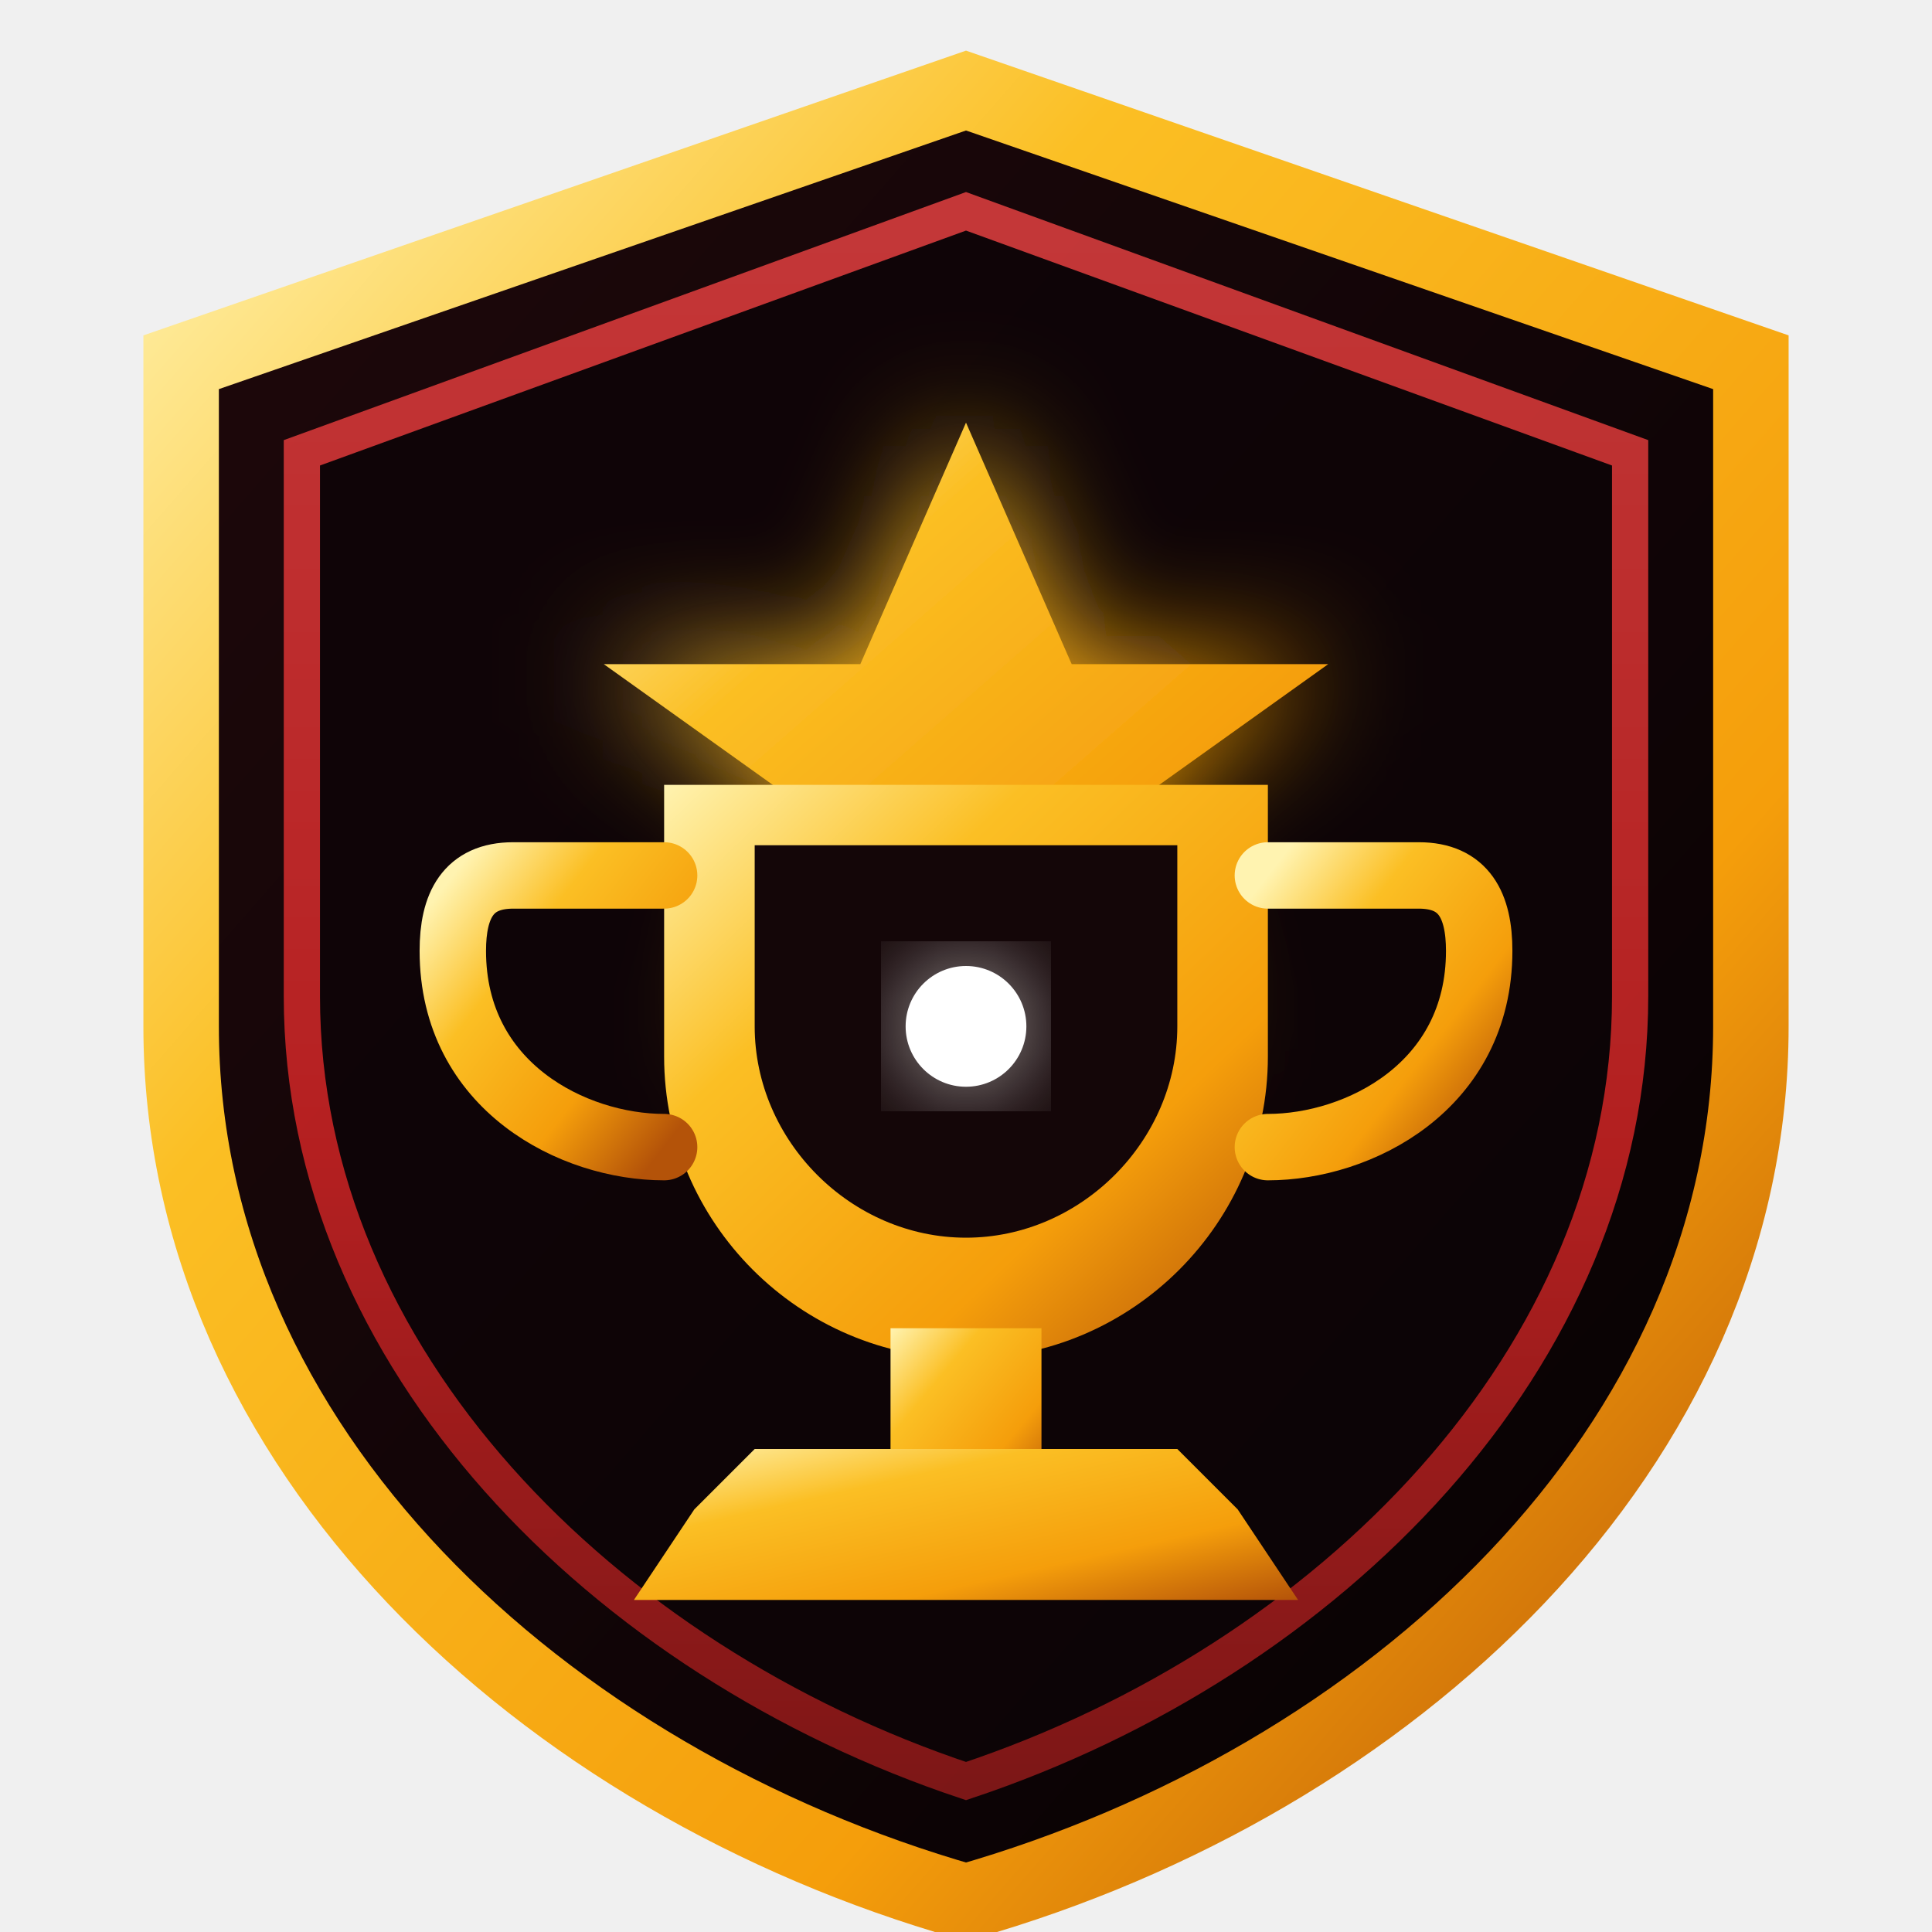
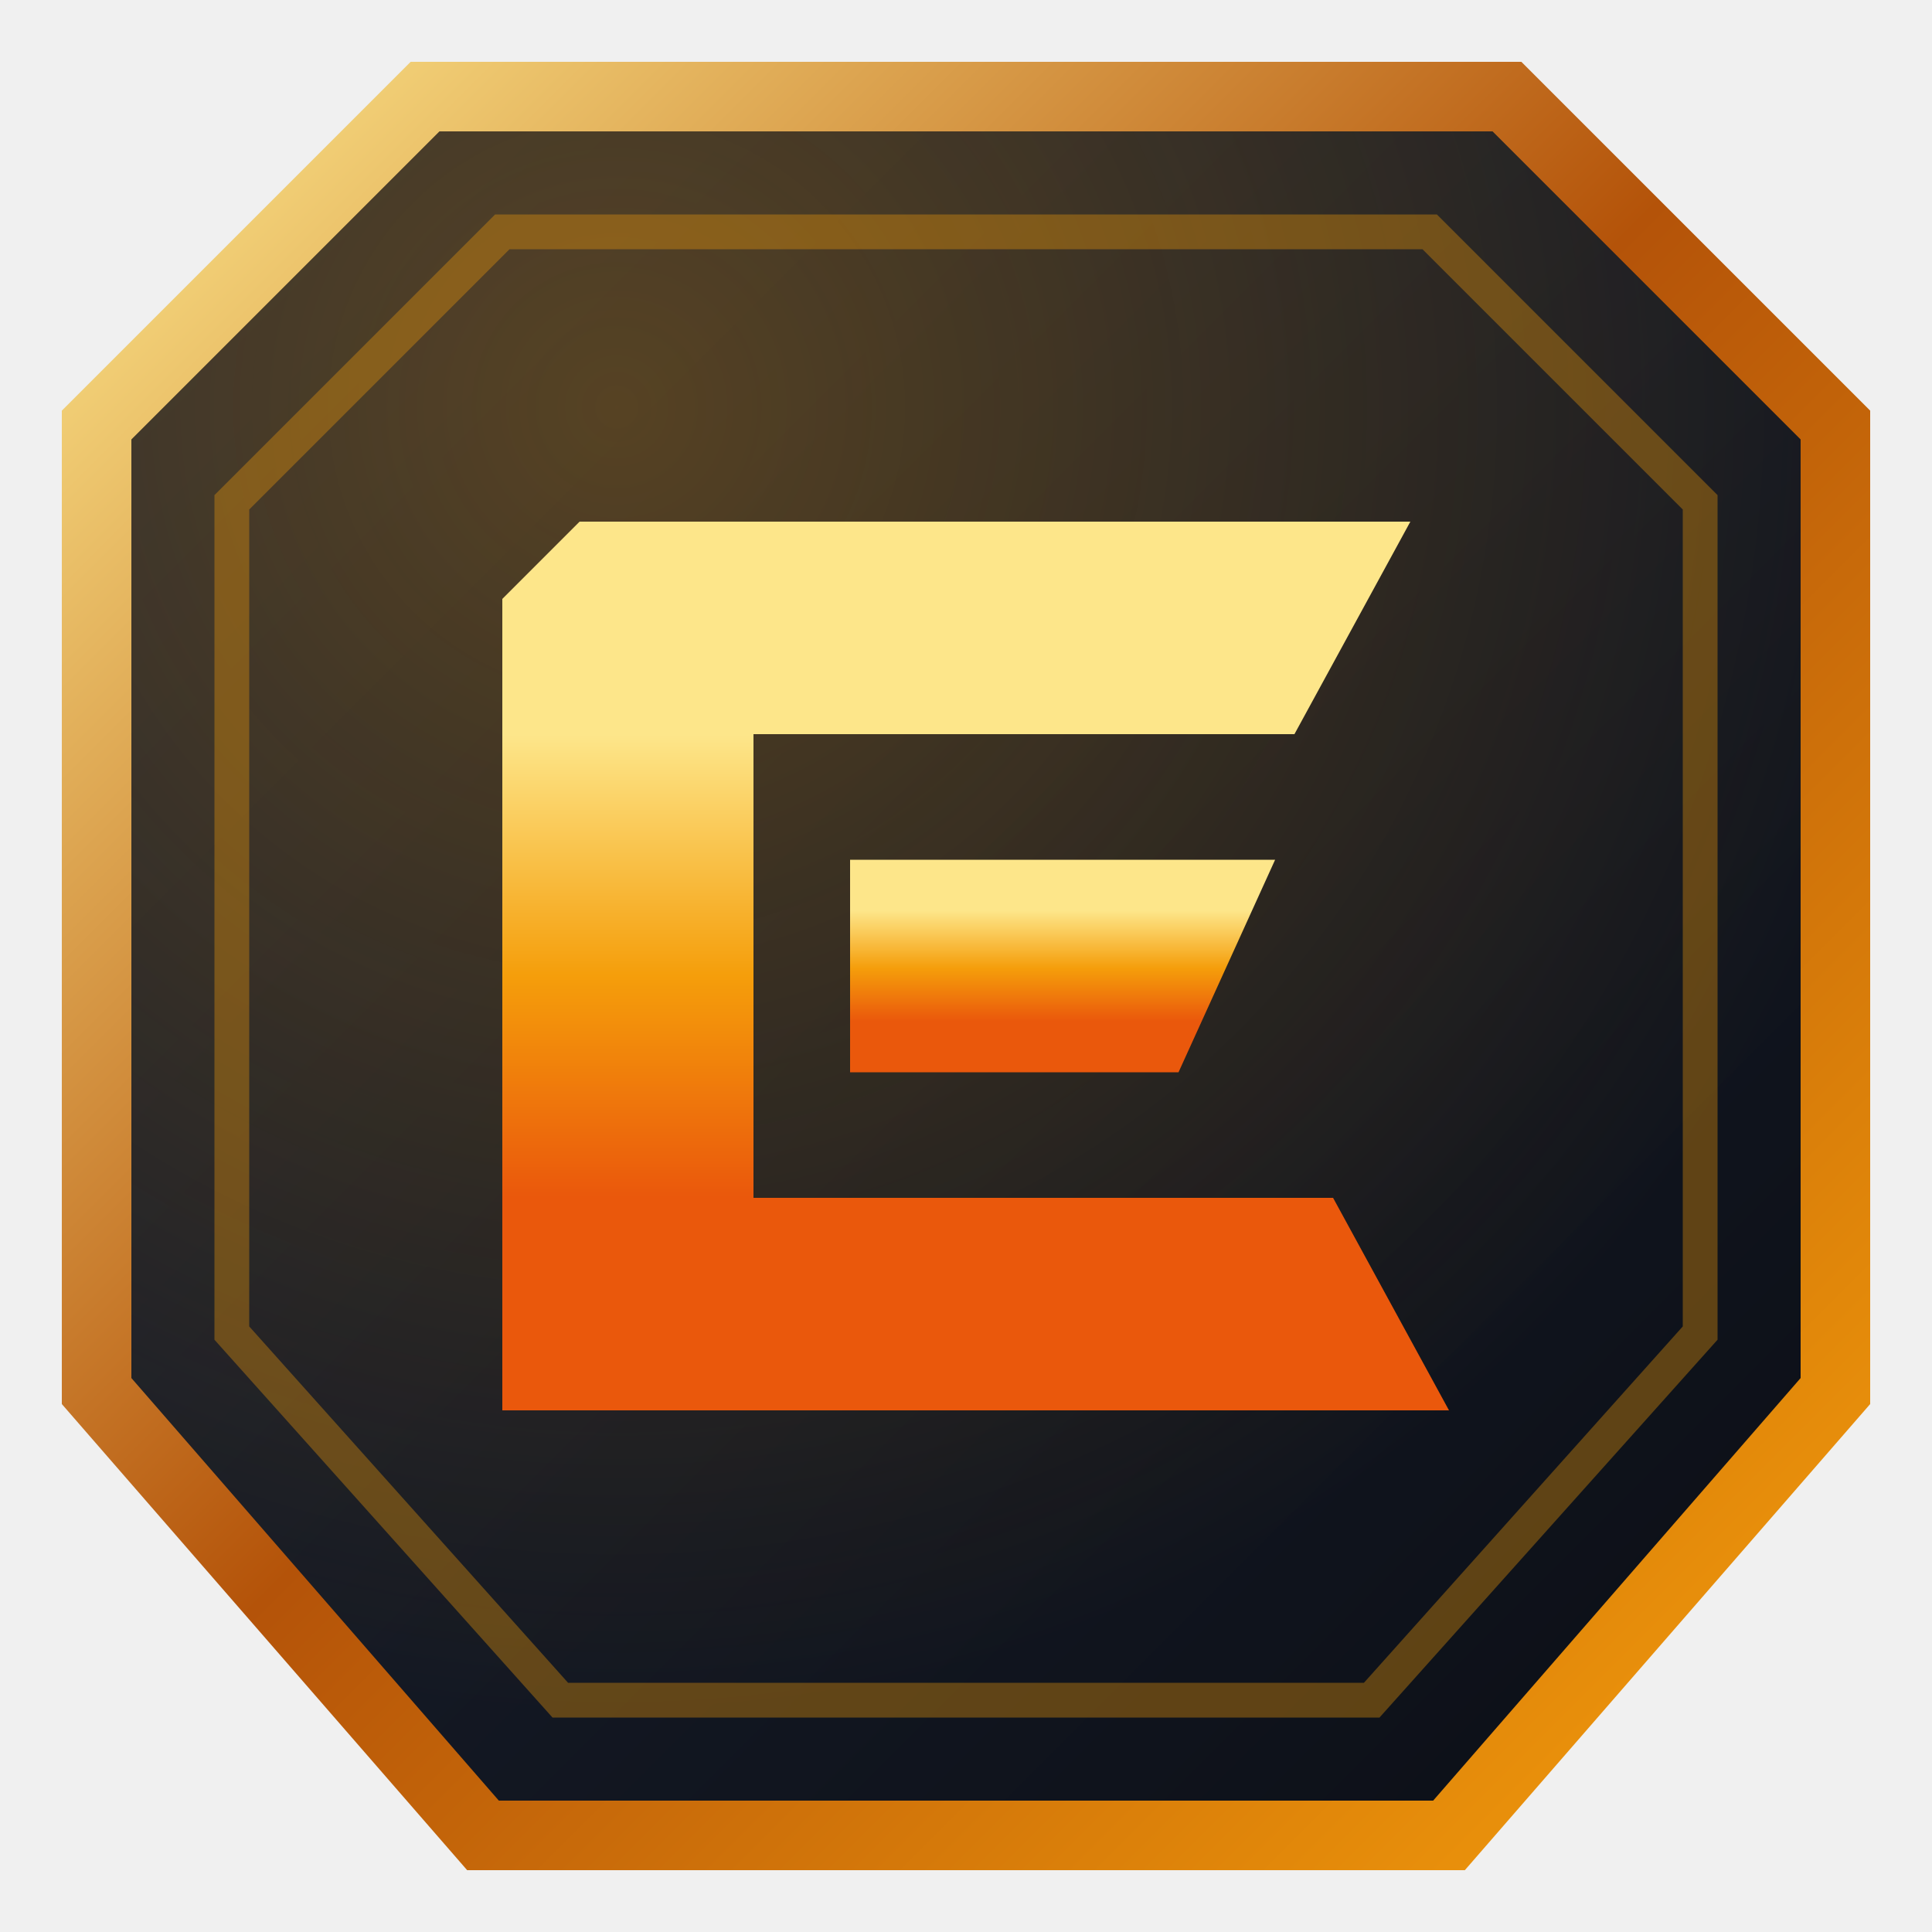
- <svg xmlns="http://www.w3.org/2000/svg" viewBox="0 0 64 64" fill="none">
+ <svg xmlns="http://www.w3.org/2000/svg" viewBox="0 0 100 100" fill="none">
  <defs>
-     <linearGradient id="shieldGrad" x1="0%" y1="0%" x2="100%" y2="100%">
-       <stop offset="0%" stop-color="#1F080B" />
-       <stop offset="50%" stop-color="#120507" />
-       <stop offset="100%" stop-color="#050102" />
+     <linearGradient id="bgGrad" x1="0%" y1="0%" x2="100%" y2="100%">
+       <stop offset="0%" stop-color="#1D2434" />
+       <stop offset="100%" stop-color="#0B0E15" />
    </linearGradient>
-     <linearGradient id="goldGrad" x1="0%" y1="0%" x2="100%" y2="100%">
-       <stop offset="0%" stop-color="#FFF3B0" />
-       <stop offset="30%" stop-color="#FBBF24" />
-       <stop offset="70%" stop-color="#F59E0B" />
-       <stop offset="100%" stop-color="#B45309" />
+     <radialGradient id="topWash" cx="30%" cy="18%" r="75%">
+       <stop offset="0%" stop-color="#F59E0B" stop-opacity="0.28" />
+       <stop offset="100%" stop-color="#F59E0B" stop-opacity="0" />
+     </radialGradient>
+     <linearGradient id="bevelBorder" x1="0%" y1="0%" x2="100%" y2="100%">
+       <stop offset="0%" stop-color="#FDE68A" />
+       <stop offset="48%" stop-color="#B45309" />
+       <stop offset="100%" stop-color="#F59E0B" />
    </linearGradient>
-     <linearGradient id="fireGrad" x1="50%" y1="0%" x2="50%" y2="100%">
-       <stop offset="0%" stop-color="#EF4444" />
-       <stop offset="60%" stop-color="#DC2626" />
-       <stop offset="100%" stop-color="#991B1B" />
+     <linearGradient id="glyphGold" x1="50%" y1="24%" x2="50%" y2="76%">
+       <stop offset="0%" stop-color="#FDE68A" />
+       <stop offset="52%" stop-color="#F59E0B" />
+       <stop offset="100%" stop-color="#EA580C" />
    </linearGradient>
-     <filter id="glow" x="-20%" y="-20%" width="140%" height="140%">
-       <feGaussianBlur stdDeviation="2" result="blur" />
-       <feComposite in="SourceGraphic" in2="blur" operator="over" />
-     </filter>
  </defs>
-   <path d="M32 3 L58 12 V34 C58 48 46 59 32 63 C18 59 6 48 6 34 V12 Z" fill="url(#shieldGrad)" stroke="url(#goldGrad)" stroke-width="2.5" />
-   <path d="M32 7 L54 15 V33 C54 45 44 55 32 59 C20 55 10 45 10 33 V15 Z" fill="#0C0406" stroke="url(#fireGrad)" stroke-width="1.2" opacity="0.8" />
-   <path d="M32 14 L35.5 22 L44 22 L37 27 L39.5 35 L32 30.5 L24.5 35 L27 27 L20 22 L28.5 22 Z" fill="url(#goldGrad)" filter="url(#glow)" />
-   <path d="M22 26 H42 V35 C42 40.5 37.5 45 32 45 C26.5 45 22 40.5 22 35 Z" fill="url(#goldGrad)" />
-   <path d="M25 28 H39 V34 C39 37.8 35.8 41 32 41 C28.2 41 25 37.8 25 34 Z" fill="#140608" />
-   <path d="M22 29 H17 C15.5 29 15 30 15 31.5 C15 36 19 38 22 38" stroke="url(#goldGrad)" stroke-width="2.2" stroke-linecap="round" fill="none" />
-   <path d="M42 29 H47 C48.5 29 49 30 49 31.5 C49 36 45 38 42 38" stroke="url(#goldGrad)" stroke-width="2.2" stroke-linecap="round" fill="none" />
-   <rect x="29.5" y="44" width="5" height="6" fill="url(#goldGrad)" />
-   <path d="M23 50 L25 48 H39 L41 50 L43 53 H21 Z" fill="url(#goldGrad)" />
-   <circle cx="32" cy="34" r="2" fill="#FFFFFF" filter="url(#glow)" />
+   <path d="M22 5 L78 5 L95 22 L95 72 L75 95 L25 95 L5 72 L5 22 Z" fill="url(#bgGrad)" />
+   <path d="M22 5 L78 5 L95 22 L95 72 L75 95 L25 95 L5 72 L5 22 Z" fill="url(#topWash)" />
+   <path d="M22 5 L78 5 L95 22 L95 72 L75 95 L25 95 L5 72 L5 22 Z" stroke="url(#bevelBorder)" stroke-width="3.6" />
+   <path d="M26 12 L74 12 L88 26 L88 69 L71 88 L29 88 L12 69 L12 26 Z" stroke="#F59E0B" stroke-opacity="0.35" stroke-width="1.8" />
+   <path d="M30 27 L73 27 L67 38 L39 38 L39 62 L69 62 L75 73 L26 73 L26 31 Z" fill="url(#glyphGold)" />
+   <path d="M44 44.5 L66 44.5 L61 55.5 L44 55.5 Z" fill="url(#glyphGold)" />
</svg>
